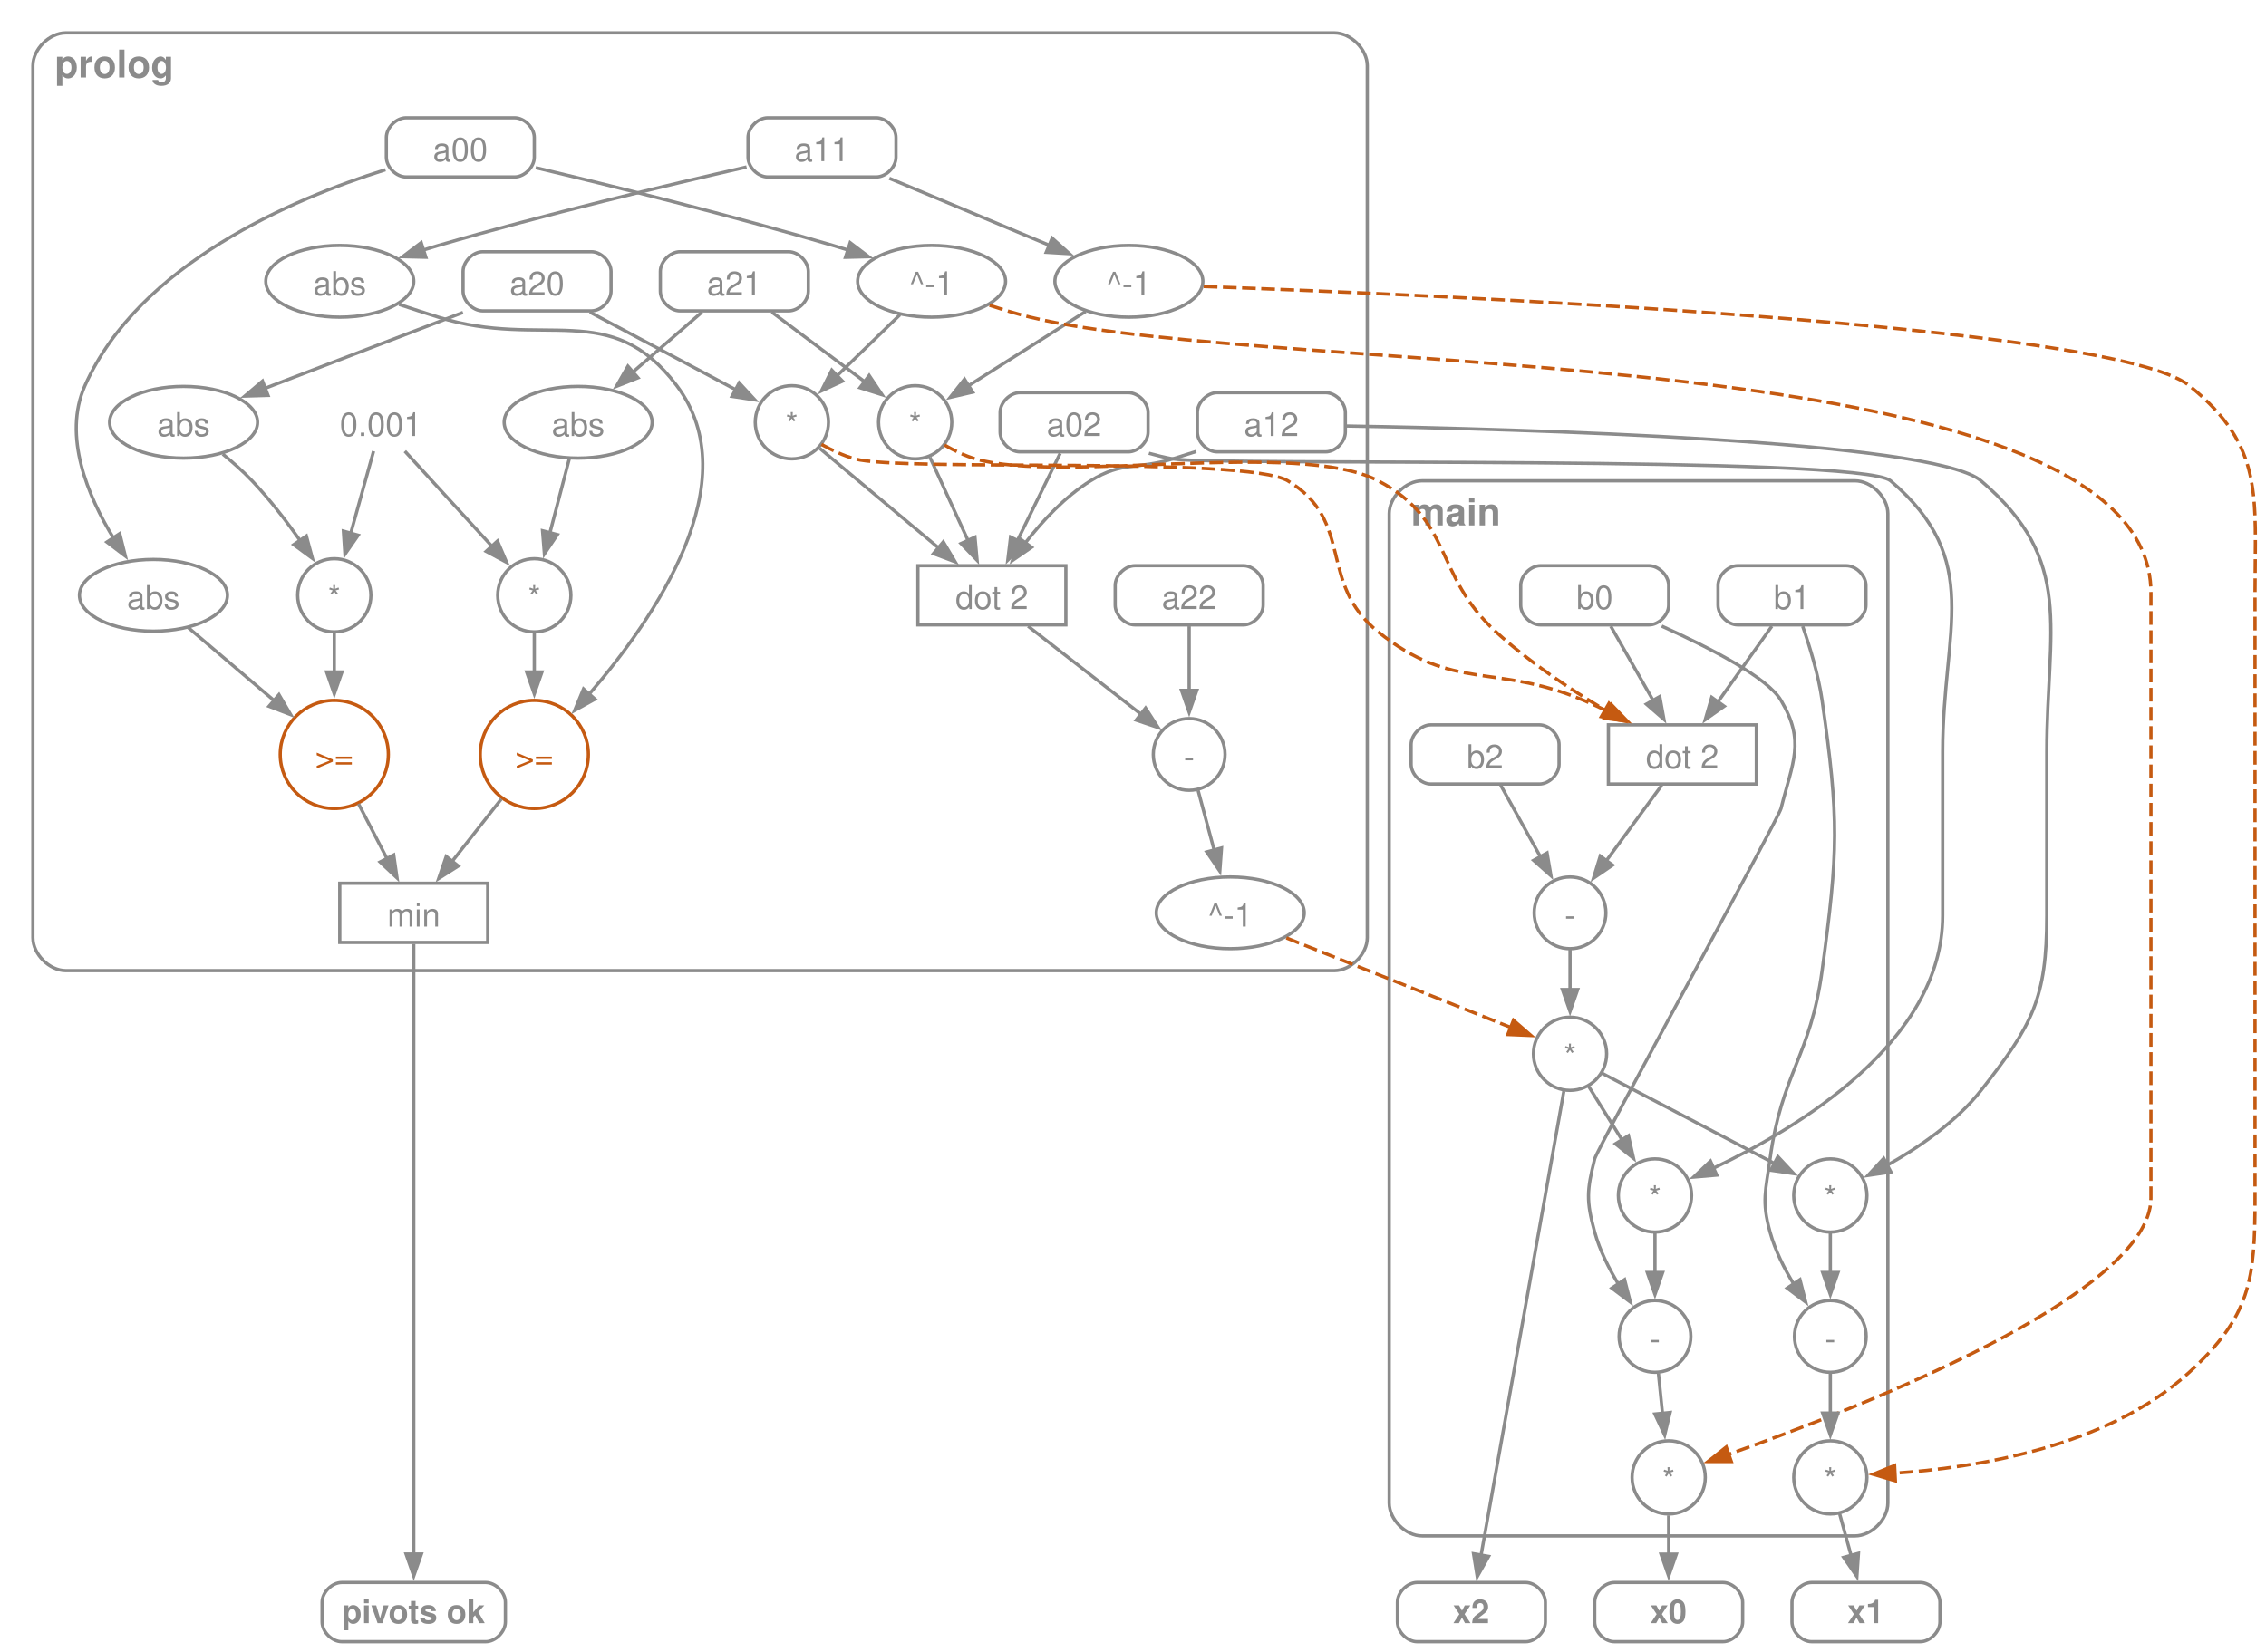
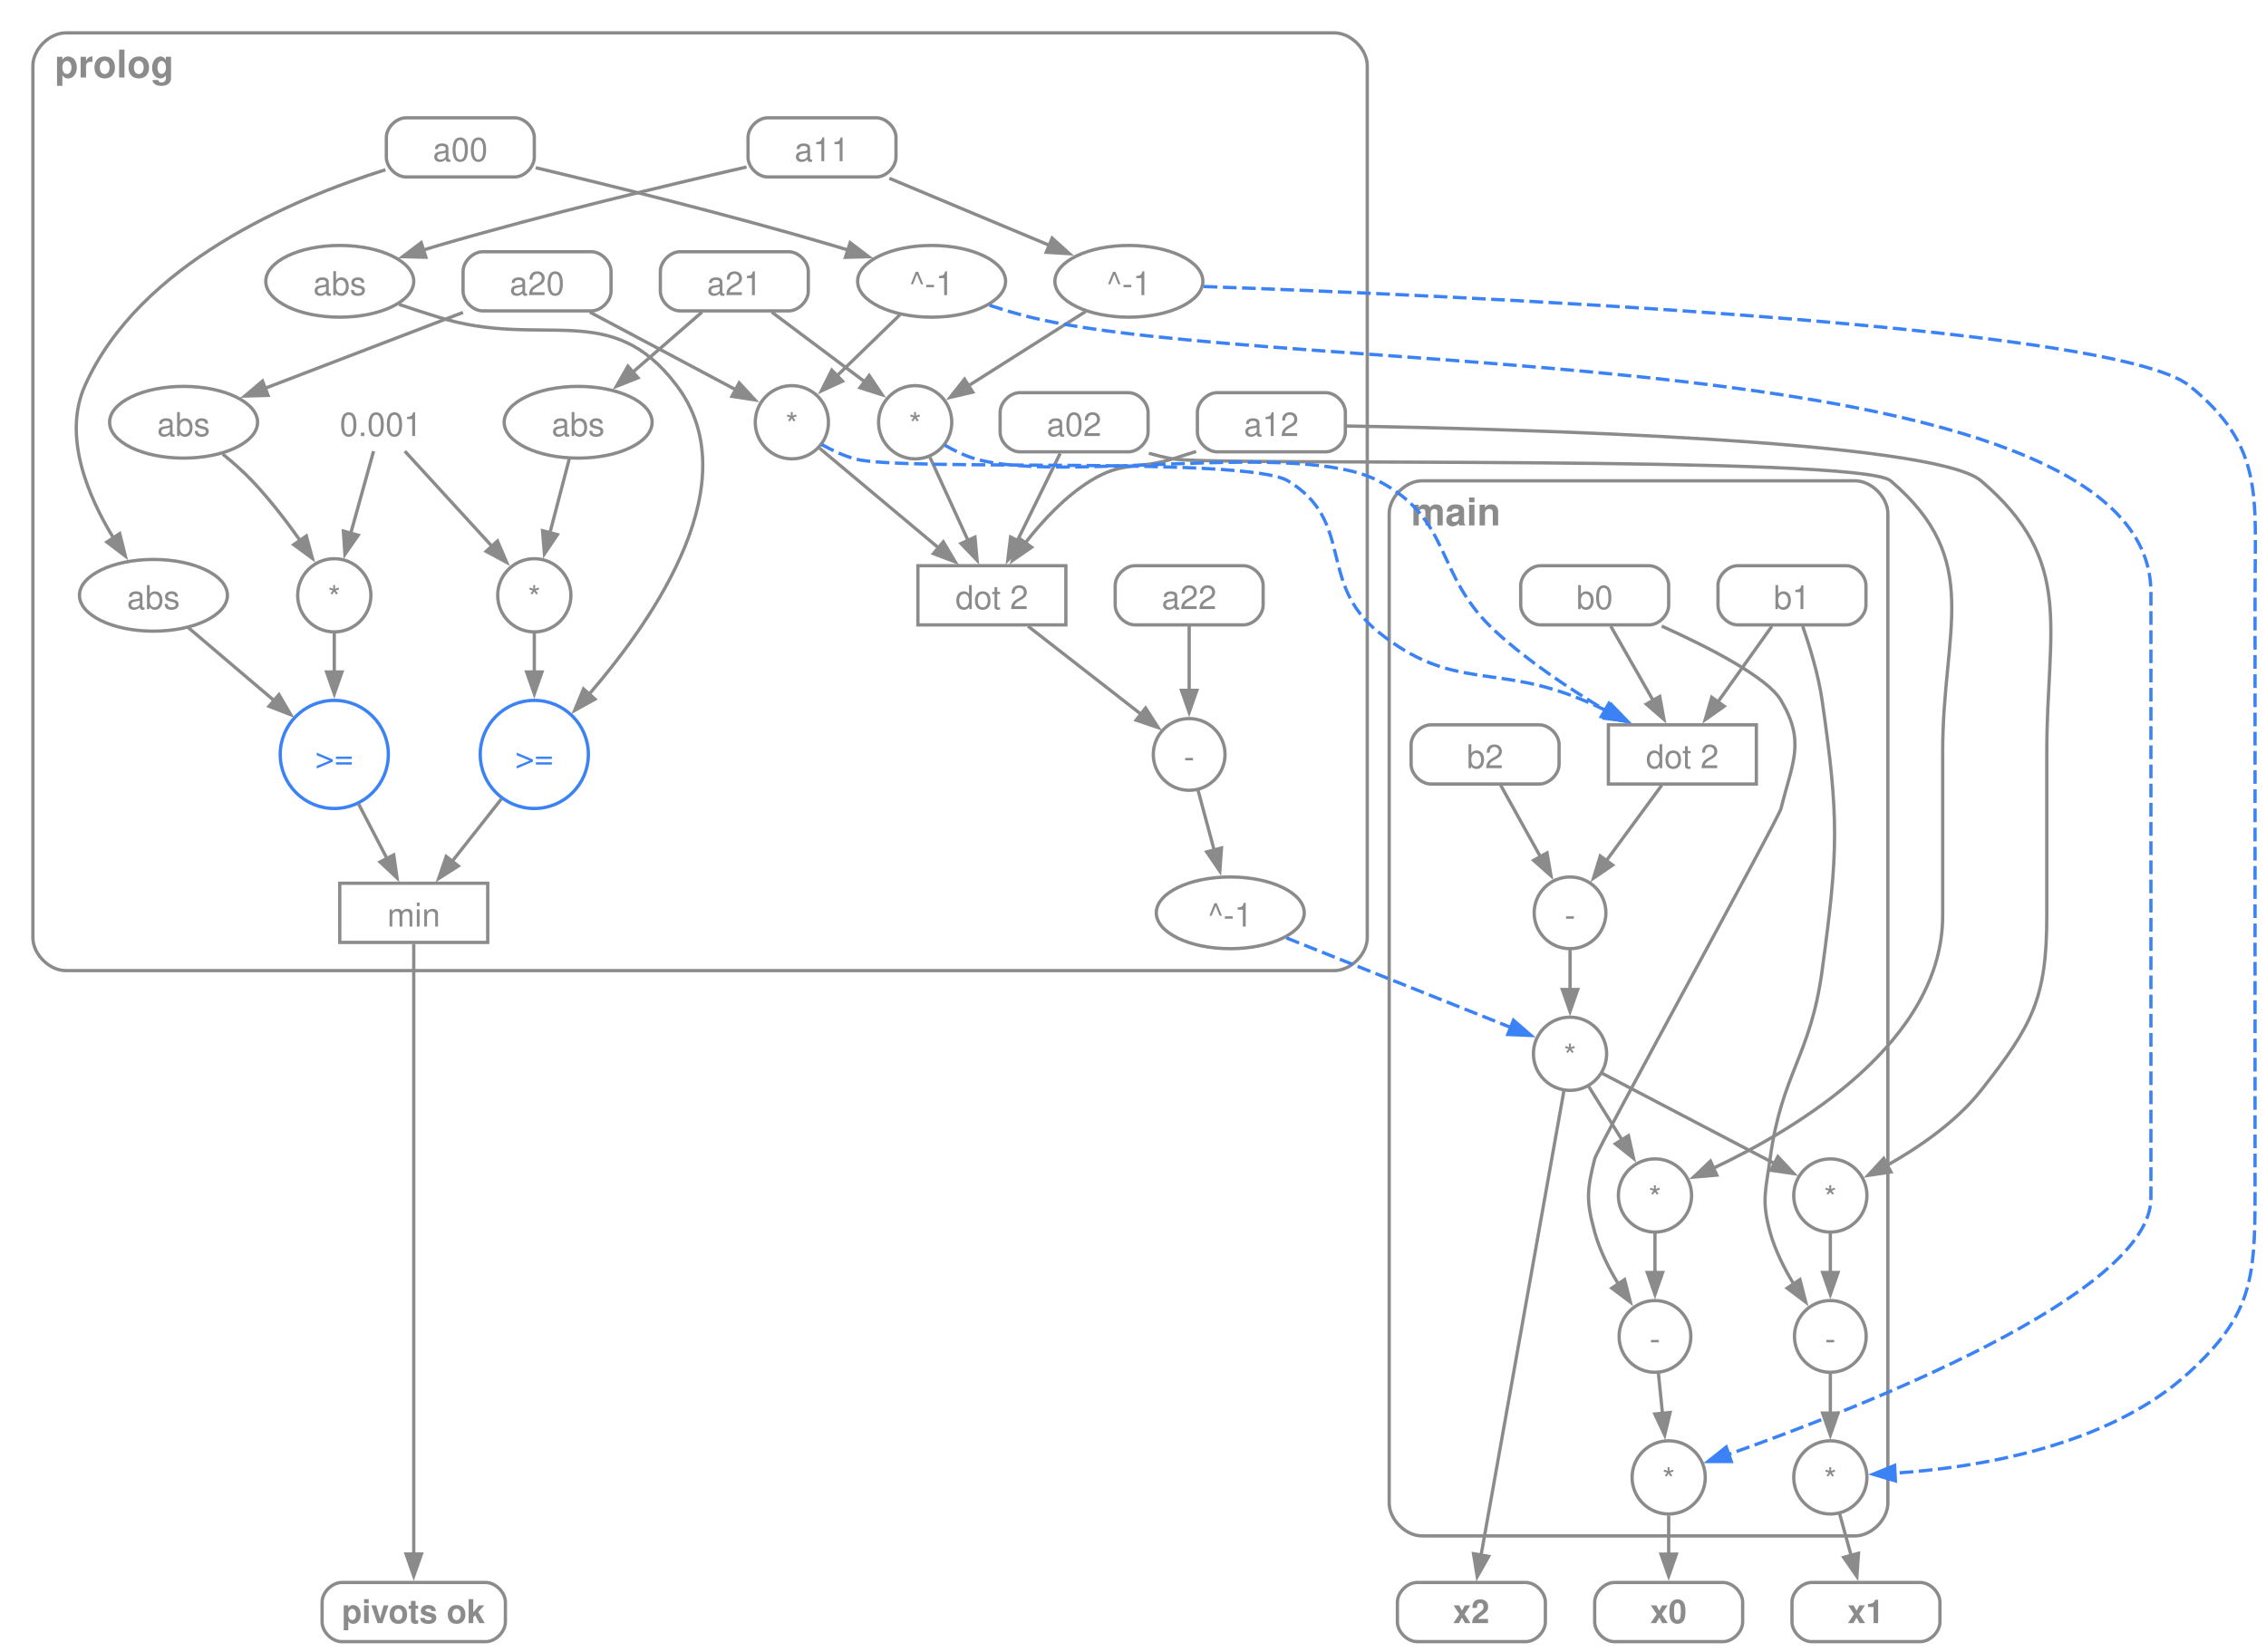
<svg xmlns="http://www.w3.org/2000/svg" width="827pt" height="603pt" viewBox="0.00 0.00 827.00 603.00">
  <g id="graph0" class="graph" transform="scale(1 1) rotate(0) translate(4 599.27)">
    <g id="clust1" class="cluster">
      <path fill="none" stroke="#8b8b8b" stroke-width="1.2" d="M20,-244.96C20,-244.96 483,-244.96 483,-244.96 489,-244.96 495,-250.96 495,-256.96 495,-256.96 495,-575.27 495,-575.27 495,-581.27 489,-587.27 483,-587.27 483,-587.27 20,-587.27 20,-587.27 14,-587.27 8,-581.27 8,-575.27 8,-575.27 8,-256.96 8,-256.96 8,-250.96 14,-244.96 20,-244.96" />
      <text xml:space="preserve" text-anchor="start" x="16" y="-570.97" font-family="Helvetica,Arial,sans-serif" font-weight="bold" font-size="14.00" fill="#8b8b8b">prolog</text>
    </g>
    <g id="clust2" class="cluster">
      <path fill="none" stroke="#8b8b8b" stroke-width="1.2" d="M515,-38.6C515,-38.6 673,-38.6 673,-38.6 679,-38.6 685,-44.6 685,-50.6 685,-50.6 685,-411.76 685,-411.76 685,-417.76 679,-423.76 673,-423.76 673,-423.76 515,-423.76 515,-423.76 509,-423.76 503,-417.76 503,-411.76 503,-411.76 503,-50.6 503,-50.6 503,-44.6 509,-38.6 515,-38.6" />
      <text xml:space="preserve" text-anchor="start" x="511" y="-407.46" font-family="Helvetica,Arial,sans-serif" font-weight="bold" font-size="14.00" fill="#8b8b8b">main</text>
    </g>
    <g id="node1" class="node">
      <path fill="none" stroke="#8b8b8b" stroke-width="1.2" d="M183.8,-556.27C183.8,-556.27 144.2,-556.27 144.2,-556.27 140.6,-556.27 137,-552.67 137,-549.07 137,-549.07 137,-541.87 137,-541.87 137,-538.27 140.6,-534.67 144.2,-534.67 144.2,-534.67 183.8,-534.67 183.8,-534.67 187.4,-534.67 191,-538.27 191,-541.87 191,-541.87 191,-549.07 191,-549.07 191,-552.67 187.4,-556.27 183.8,-556.27" />
      <text xml:space="preserve" text-anchor="middle" x="164" y="-540.44" font-family="Helvetica,Arial,sans-serif" font-size="12.00" fill="#8b8b8b">a00</text>
    </g>
    <g id="node11" class="node">
      <ellipse fill="none" stroke="#8b8b8b" stroke-width="1.2" cx="52" cy="-381.96" rx="27" ry="13.09" />
      <text xml:space="preserve" text-anchor="middle" x="52" y="-376.94" font-family="Helvetica,Arial,sans-serif" font-size="12.00" fill="#8b8b8b">abs</text>
    </g>
    <g id="edge4" class="edge">
      <path fill="none" stroke="#8b8b8b" stroke-width="1.2" d="M136.67,-537.3C102.72,-526.66 46.85,-502.98 27,-458.49 18.79,-440.08 28.07,-418.11 37.56,-402.62" />
      <polygon fill="#8b8b8b" stroke="#8b8b8b" stroke-width="1.2" points="39.69,-404.49 41.75,-396.27 35.01,-401.4 39.69,-404.49" />
    </g>
    <g id="node19" class="node">
      <ellipse fill="none" stroke="#8b8b8b" stroke-width="1.2" cx="336" cy="-496.58" rx="27" ry="13.09" />
      <text xml:space="preserve" text-anchor="middle" x="336" y="-491.55" font-family="Helvetica,Arial,sans-serif" font-size="12.00" fill="#8b8b8b">^-1</text>
    </g>
    <g id="edge16" class="edge">
      <path fill="none" stroke="#8b8b8b" stroke-width="1.2" d="M191.51,-538.05C219.1,-531.48 262.72,-520.68 300,-509.67 301.8,-509.13 303.65,-508.57 305.51,-507.99" />
      <polygon fill="#8b8b8b" stroke="#8b8b8b" stroke-width="1.2" points="306.28,-510.68 313.03,-505.56 304.56,-505.35 306.28,-510.68" />
    </g>
    <g id="node2" class="node">
      <path fill="none" stroke="#8b8b8b" stroke-width="1.2" d="M407.8,-455.93C407.8,-455.93 368.2,-455.93 368.2,-455.93 364.6,-455.93 361,-452.33 361,-448.73 361,-448.73 361,-441.53 361,-441.53 361,-437.93 364.6,-434.33 368.2,-434.33 368.2,-434.33 407.8,-434.33 407.8,-434.33 411.4,-434.33 415,-437.93 415,-441.53 415,-441.53 415,-448.73 415,-448.73 415,-452.33 411.4,-455.93 407.8,-455.93" />
      <text xml:space="preserve" text-anchor="middle" x="388" y="-440.1" font-family="Helvetica,Arial,sans-serif" font-size="12.00" fill="#8b8b8b">a02</text>
    </g>
    <g id="node22" class="node">
      <polygon fill="none" stroke="#8b8b8b" stroke-width="1.2" points="385,-392.76 331,-392.76 331,-371.16 385,-371.16 385,-392.76" />
      <text xml:space="preserve" text-anchor="middle" x="358" y="-376.94" font-family="Helvetica,Arial,sans-serif" font-size="12.00" fill="#8b8b8b">dot 2</text>
    </g>
    <g id="edge23" class="edge">
      <path fill="none" stroke="#8b8b8b" stroke-width="1.2" d="M382.91,-433.75C378.62,-425 372.37,-412.25 367.2,-401.72" />
      <polygon fill="#8b8b8b" stroke="#8b8b8b" stroke-width="1.2" points="369.85,-400.76 363.81,-394.81 364.82,-403.23 369.85,-400.76" />
    </g>
    <g id="node31" class="node">
      <ellipse fill="none" stroke="#8b8b8b" stroke-width="1.2" cx="600" cy="-162.87" rx="13.36" ry="13.36" />
      <text xml:space="preserve" text-anchor="middle" x="600" y="-157.85" font-family="Helvetica,Arial,sans-serif" font-size="12.00" fill="#8b8b8b">*</text>
    </g>
    <g id="edge36" class="edge">
      <path fill="none" stroke="#8b8b8b" stroke-width="1.2" d="M415.29,-433.81C418.2,-432.99 421.14,-432.28 424,-431.76 438.33,-429.14 674.92,-433.21 686,-423.76 720.06,-394.73 705,-369.62 705,-324.87 705,-324.87 705,-324.87 705,-265.05 705,-218.94 651.84,-187.22 621.17,-172.76" />
      <polygon fill="#8b8b8b" stroke="#8b8b8b" stroke-width="1.2" points="622.56,-170.31 614.11,-169.58 620.25,-175.42 622.56,-170.31" />
    </g>
    <g id="node3" class="node">
      <path fill="none" stroke="#8b8b8b" stroke-width="1.2" d="M315.8,-556.27C315.8,-556.27 276.2,-556.27 276.2,-556.27 272.6,-556.27 269,-552.67 269,-549.07 269,-549.07 269,-541.87 269,-541.87 269,-538.27 272.6,-534.67 276.2,-534.67 276.2,-534.67 315.8,-534.67 315.8,-534.67 319.4,-534.67 323,-538.27 323,-541.87 323,-541.87 323,-549.07 323,-549.07 323,-552.67 319.4,-556.27 315.8,-556.27" />
      <text xml:space="preserve" text-anchor="middle" x="296" y="-540.44" font-family="Helvetica,Arial,sans-serif" font-size="12.00" fill="#8b8b8b">a11</text>
    </g>
    <g id="node15" class="node">
      <ellipse fill="none" stroke="#8b8b8b" stroke-width="1.2" cx="120" cy="-496.58" rx="27" ry="13.09" />
      <text xml:space="preserve" text-anchor="middle" x="120" y="-491.55" font-family="Helvetica,Arial,sans-serif" font-size="12.00" fill="#8b8b8b">abs</text>
    </g>
    <g id="edge10" class="edge">
      <path fill="none" stroke="#8b8b8b" stroke-width="1.2" d="M268.46,-538.31C240.1,-531.81 194.71,-520.96 156,-509.67 154.2,-509.14 152.35,-508.58 150.49,-508" />
      <polygon fill="#8b8b8b" stroke="#8b8b8b" stroke-width="1.2" points="151.43,-505.37 142.96,-505.58 149.72,-510.7 151.43,-505.37" />
    </g>
    <g id="node18" class="node">
      <ellipse fill="none" stroke="#8b8b8b" stroke-width="1.2" cx="408" cy="-496.58" rx="27" ry="13.09" />
      <text xml:space="preserve" text-anchor="middle" x="408" y="-491.55" font-family="Helvetica,Arial,sans-serif" font-size="12.00" fill="#8b8b8b">^-1</text>
    </g>
    <g id="edge15" class="edge">
      <path fill="none" stroke="#8b8b8b" stroke-width="1.2" d="M320.58,-534.18C337.8,-526.97 360.87,-517.31 378.99,-509.72" />
      <polygon fill="#8b8b8b" stroke="#8b8b8b" stroke-width="1.2" points="379.99,-512.34 386.29,-506.67 377.83,-507.18 379.99,-512.34" />
    </g>
    <g id="node4" class="node">
      <path fill="none" stroke="#8b8b8b" stroke-width="1.2" d="M479.8,-455.93C479.8,-455.93 440.2,-455.93 440.2,-455.93 436.6,-455.93 433,-452.33 433,-448.73 433,-448.73 433,-441.53 433,-441.53 433,-437.93 436.6,-434.33 440.2,-434.33 440.2,-434.33 479.8,-434.33 479.8,-434.33 483.4,-434.33 487,-437.93 487,-441.53 487,-441.53 487,-448.73 487,-448.73 487,-452.33 483.4,-455.93 479.8,-455.93" />
      <text xml:space="preserve" text-anchor="middle" x="460" y="-440.1" font-family="Helvetica,Arial,sans-serif" font-size="12.00" fill="#8b8b8b">a12</text>
    </g>
    <g id="edge24" class="edge">
      <path fill="none" stroke="#8b8b8b" stroke-width="1.2" d="M432.55,-434.47C429.67,-433.53 426.78,-432.61 424,-431.76 410.8,-427.74 405.73,-431.02 394,-423.76 384.7,-418.01 376.45,-409.11 370.2,-401.09" />
      <polygon fill="#8b8b8b" stroke="#8b8b8b" stroke-width="1.2" points="372.5,-399.5 365.52,-394.69 367.98,-402.8 372.5,-399.5" />
    </g>
    <g id="node34" class="node">
      <ellipse fill="none" stroke="#8b8b8b" stroke-width="1.2" cx="664" cy="-162.87" rx="13.36" ry="13.36" />
      <text xml:space="preserve" text-anchor="middle" x="664" y="-157.85" font-family="Helvetica,Arial,sans-serif" font-size="12.00" fill="#8b8b8b">*</text>
    </g>
    <g id="edge42" class="edge">
      <path fill="none" stroke="#8b8b8b" stroke-width="1.2" d="M487.4,-443.76C550.43,-442.67 701.66,-438.53 719,-423.76 753.43,-394.43 743,-370.1 743,-324.87 743,-324.87 743,-324.87 743,-265.05 743,-234.75 737.74,-225.04 719,-201.23 709.87,-189.64 696.15,-180.31 684.69,-173.87" />
      <polygon fill="#8b8b8b" stroke="#8b8b8b" stroke-width="1.2" points="686.11,-171.45 677.73,-170.19 683.49,-176.4 686.11,-171.45" />
    </g>
    <g id="node5" class="node">
      <path fill="none" stroke="#8b8b8b" stroke-width="1.2" d="M211.8,-507.38C211.8,-507.38 172.2,-507.38 172.2,-507.38 168.6,-507.38 165,-503.78 165,-500.18 165,-500.18 165,-492.98 165,-492.98 165,-489.38 168.6,-485.78 172.2,-485.78 172.2,-485.78 211.8,-485.78 211.8,-485.78 215.4,-485.78 219,-489.38 219,-492.98 219,-492.98 219,-500.18 219,-500.18 219,-503.78 215.4,-507.38 211.8,-507.38" />
      <text xml:space="preserve" text-anchor="middle" x="192" y="-491.55" font-family="Helvetica,Arial,sans-serif" font-size="12.00" fill="#8b8b8b">a20</text>
    </g>
    <g id="node8" class="node">
      <ellipse fill="none" stroke="#8b8b8b" stroke-width="1.2" cx="63" cy="-445.13" rx="27" ry="13.09" />
      <text xml:space="preserve" text-anchor="middle" x="63" y="-440.1" font-family="Helvetica,Arial,sans-serif" font-size="12.00" fill="#8b8b8b">abs</text>
    </g>
    <g id="edge1" class="edge">
      <path fill="none" stroke="#8b8b8b" stroke-width="1.2" d="M164.96,-485.21C143.85,-477.12 114.55,-465.89 92.77,-457.54" />
      <polygon fill="#8b8b8b" stroke="#8b8b8b" stroke-width="1.2" points="93.82,-454.94 85.35,-454.69 91.81,-460.17 93.82,-454.94" />
    </g>
    <g id="node21" class="node">
      <ellipse fill="none" stroke="#8b8b8b" stroke-width="1.2" cx="285" cy="-445.13" rx="13.36" ry="13.36" />
      <text xml:space="preserve" text-anchor="middle" x="285" y="-440.1" font-family="Helvetica,Arial,sans-serif" font-size="12.00" fill="#8b8b8b">*</text>
    </g>
    <g id="edge19" class="edge">
      <path fill="none" stroke="#8b8b8b" stroke-width="1.2" d="M211.27,-485.33C226.84,-477.05 248.69,-465.43 264.56,-456.99" />
      <polygon fill="#8b8b8b" stroke="#8b8b8b" stroke-width="1.2" points="265.77,-459.52 271.52,-453.3 263.14,-454.58 265.77,-459.52" />
    </g>
    <g id="node6" class="node">
      <path fill="none" stroke="#8b8b8b" stroke-width="1.2" d="M283.8,-507.38C283.8,-507.38 244.2,-507.38 244.2,-507.38 240.6,-507.38 237,-503.78 237,-500.18 237,-500.18 237,-492.98 237,-492.98 237,-489.38 240.6,-485.78 244.2,-485.78 244.2,-485.78 283.8,-485.78 283.8,-485.78 287.4,-485.78 291,-489.38 291,-492.98 291,-492.98 291,-500.18 291,-500.18 291,-503.78 287.4,-507.38 283.8,-507.38" />
      <text xml:space="preserve" text-anchor="middle" x="264" y="-491.55" font-family="Helvetica,Arial,sans-serif" font-size="12.00" fill="#8b8b8b">a21</text>
    </g>
    <g id="node13" class="node">
      <ellipse fill="none" stroke="#8b8b8b" stroke-width="1.2" cx="207" cy="-445.13" rx="27" ry="13.09" />
      <text xml:space="preserve" text-anchor="middle" x="207" y="-440.1" font-family="Helvetica,Arial,sans-serif" font-size="12.00" fill="#8b8b8b">abs</text>
    </g>
    <g id="edge7" class="edge">
      <path fill="none" stroke="#8b8b8b" stroke-width="1.2" d="M252.19,-485.33C244.9,-479.01 235.36,-470.73 226.93,-463.41" />
      <polygon fill="#8b8b8b" stroke="#8b8b8b" stroke-width="1.2" points="228.84,-461.36 220.96,-458.24 225.17,-465.59 228.84,-461.36" />
    </g>
    <g id="node20" class="node">
      <ellipse fill="none" stroke="#8b8b8b" stroke-width="1.2" cx="330" cy="-445.13" rx="13.36" ry="13.36" />
      <text xml:space="preserve" text-anchor="middle" x="330" y="-440.1" font-family="Helvetica,Arial,sans-serif" font-size="12.00" fill="#8b8b8b">*</text>
    </g>
    <g id="edge17" class="edge">
      <path fill="none" stroke="#8b8b8b" stroke-width="1.2" d="M277.68,-485.33C287.54,-477.94 300.97,-467.87 311.76,-459.8" />
      <polygon fill="#8b8b8b" stroke="#8b8b8b" stroke-width="1.2" points="313.21,-462.21 317.93,-455.17 309.85,-457.73 313.21,-462.21" />
    </g>
    <g id="node7" class="node">
      <path fill="none" stroke="#8b8b8b" stroke-width="1.2" d="M449.8,-392.76C449.8,-392.76 410.2,-392.76 410.2,-392.76 406.6,-392.76 403,-389.16 403,-385.56 403,-385.56 403,-378.36 403,-378.36 403,-374.76 406.6,-371.16 410.2,-371.16 410.2,-371.16 449.8,-371.16 449.8,-371.16 453.4,-371.16 457,-374.76 457,-378.36 457,-378.36 457,-385.56 457,-385.56 457,-389.16 453.4,-392.76 449.8,-392.76" />
      <text xml:space="preserve" text-anchor="middle" x="430" y="-376.94" font-family="Helvetica,Arial,sans-serif" font-size="12.00" fill="#8b8b8b">a22</text>
    </g>
    <g id="node23" class="node">
      <ellipse fill="none" stroke="#8b8b8b" stroke-width="1.2" cx="430" cy="-323.87" rx="13.09" ry="13.09" />
      <text xml:space="preserve" text-anchor="middle" x="430" y="-318.84" font-family="Helvetica,Arial,sans-serif" font-size="12.00" fill="#8b8b8b">-</text>
    </g>
    <g id="edge25" class="edge">
      <path fill="none" stroke="#8b8b8b" stroke-width="1.2" d="M430,-370.67C430,-364.09 430,-355.29 430,-347.16" />
      <polygon fill="#8b8b8b" stroke="#8b8b8b" stroke-width="1.2" points="432.8,-347.26 430,-339.26 427.2,-347.26 432.8,-347.26" />
    </g>
    <g id="node10" class="node">
      <ellipse fill="none" stroke="#8b8b8b" stroke-width="1.2" cx="118" cy="-381.96" rx="13.36" ry="13.36" />
      <text xml:space="preserve" text-anchor="middle" x="118" y="-376.94" font-family="Helvetica,Arial,sans-serif" font-size="12.00" fill="#8b8b8b">*</text>
    </g>
    <g id="edge2" class="edge">
      <path fill="none" stroke="#8b8b8b" stroke-width="1.2" d="M77.3,-433.51C80.95,-430.53 84.76,-427.17 88,-423.76 94.36,-417.08 100.55,-409.02 105.63,-401.83" />
      <polygon fill="#8b8b8b" stroke="#8b8b8b" stroke-width="1.2" points="107.81,-403.62 110.02,-395.43 103.19,-400.45 107.81,-403.62" />
    </g>
    <g id="node9" class="node">
      <text xml:space="preserve" text-anchor="middle" x="135" y="-440.1" font-family="Helvetica,Arial,sans-serif" font-size="12.00" fill="#8b8b8b">0.001</text>
    </g>
    <g id="edge3" class="edge">
      <path fill="none" stroke="#8b8b8b" stroke-width="1.2" d="M132.34,-434.57C130.11,-426.52 126.83,-414.71 123.96,-404.42" />
      <polygon fill="#8b8b8b" stroke="#8b8b8b" stroke-width="1.2" points="126.73,-403.9 121.89,-396.94 121.33,-405.4 126.73,-403.9" />
    </g>
    <g id="node14" class="node">
      <ellipse fill="none" stroke="#8b8b8b" stroke-width="1.2" cx="191" cy="-381.96" rx="13.36" ry="13.36" />
      <text xml:space="preserve" text-anchor="middle" x="191" y="-376.94" font-family="Helvetica,Arial,sans-serif" font-size="12.00" fill="#8b8b8b">*</text>
    </g>
    <g id="edge8" class="edge">
      <path fill="none" stroke="#8b8b8b" stroke-width="1.2" d="M143.75,-434.57C152.25,-425.29 165.33,-411 175.58,-399.81" />
      <polygon fill="#8b8b8b" stroke="#8b8b8b" stroke-width="1.2" points="177.56,-401.78 180.9,-393.99 173.43,-398 177.56,-401.78" />
    </g>
    <g id="node12" class="node">
-       <ellipse fill="none" stroke="#c55a11" stroke-width="1.2" cx="118" cy="-323.87" rx="19.73" ry="19.73" />
-       <text xml:space="preserve" text-anchor="middle" x="118" y="-318.84" font-family="Helvetica,Arial,sans-serif" font-size="12.00" fill="#c55a11">&gt;=</text>
+       <ellipse fill="none" stroke="#3b82f6" stroke-width="1.2" cx="118" cy="-323.87" rx="19.73" ry="19.73" />
+       <text xml:space="preserve" text-anchor="middle" x="118" y="-318.84" font-family="Helvetica,Arial,sans-serif" font-size="12.00" fill="#3b82f6">&gt;=</text>
    </g>
    <g id="edge6" class="edge">
      <path fill="none" stroke="#8b8b8b" stroke-width="1.2" d="M118,-368.23C118,-363.9 118,-358.86 118,-353.79" />
      <polygon fill="#8b8b8b" stroke="#8b8b8b" stroke-width="1.2" points="120.8,-353.97 118,-345.97 115.2,-353.97 120.8,-353.97" />
    </g>
    <g id="edge5" class="edge">
      <path fill="none" stroke="#8b8b8b" stroke-width="1.2" d="M64.73,-370.15C73.65,-362.56 85.8,-352.24 96.24,-343.36" />
      <polygon fill="#8b8b8b" stroke="#8b8b8b" stroke-width="1.2" points="97.81,-345.7 102.09,-338.39 94.18,-341.44 97.81,-345.7" />
    </g>
    <g id="node17" class="node">
      <polygon fill="none" stroke="#8b8b8b" stroke-width="1.2" points="174,-276.85 120,-276.85 120,-255.25 174,-255.25 174,-276.85" />
      <text xml:space="preserve" text-anchor="middle" x="147" y="-261.03" font-family="Helvetica,Arial,sans-serif" font-size="12.00" fill="#8b8b8b">min</text>
    </g>
    <g id="edge14" class="edge">
      <path fill="none" stroke="#8b8b8b" stroke-width="1.2" d="M126.86,-305.82C130.2,-299.38 134.02,-292.03 137.43,-285.48" />
      <polygon fill="#8b8b8b" stroke="#8b8b8b" stroke-width="1.2" points="139.69,-287.19 140.9,-278.8 134.72,-284.61 139.69,-287.19" />
    </g>
    <g id="edge9" class="edge">
      <path fill="none" stroke="#8b8b8b" stroke-width="1.2" d="M203.76,-431.75C201.72,-423.95 199.04,-413.68 196.65,-404.57" />
      <polygon fill="#8b8b8b" stroke="#8b8b8b" stroke-width="1.2" points="199.43,-404.11 194.69,-397.08 194.01,-405.53 199.43,-404.11" />
    </g>
    <g id="node16" class="node">
-       <ellipse fill="none" stroke="#c55a11" stroke-width="1.2" cx="191" cy="-323.87" rx="19.73" ry="19.73" />
-       <text xml:space="preserve" text-anchor="middle" x="191" y="-318.84" font-family="Helvetica,Arial,sans-serif" font-size="12.00" fill="#c55a11">&gt;=</text>
+       <ellipse fill="none" stroke="#3b82f6" stroke-width="1.2" cx="191" cy="-323.87" rx="19.73" ry="19.73" />
+       <text xml:space="preserve" text-anchor="middle" x="191" y="-318.84" font-family="Helvetica,Arial,sans-serif" font-size="12.00" fill="#3b82f6">&gt;=</text>
    </g>
    <g id="edge12" class="edge">
      <path fill="none" stroke="#8b8b8b" stroke-width="1.2" d="M191,-368.23C191,-363.9 191,-358.86 191,-353.79" />
      <polygon fill="#8b8b8b" stroke="#8b8b8b" stroke-width="1.2" points="193.8,-353.97 191,-345.97 188.2,-353.97 193.8,-353.97" />
    </g>
    <g id="edge11" class="edge">
      <path fill="none" stroke="#8b8b8b" stroke-width="1.2" d="M141.65,-488.14C146.37,-486.56 151.34,-484.94 156,-483.49 194.41,-471.53 218.8,-490.63 243,-458.49 269.28,-423.59 235.09,-373.74 210.99,-345.84" />
      <polygon fill="#8b8b8b" stroke="#8b8b8b" stroke-width="1.2" points="213.14,-344.05 205.73,-339.94 208.96,-347.78 213.14,-344.05" />
    </g>
    <g id="edge13" class="edge">
      <path fill="none" stroke="#8b8b8b" stroke-width="1.2" d="M178.98,-307.62C173.37,-300.5 166.67,-292 160.85,-284.62" />
      <polygon fill="#8b8b8b" stroke="#8b8b8b" stroke-width="1.2" points="163.26,-283.15 156.11,-278.6 158.86,-286.62 163.26,-283.15" />
    </g>
    <g id="node40" class="node">
      <path fill="none" stroke="#8b8b8b" stroke-width="1.2" d="M173.25,-21.6C173.25,-21.6 120.75,-21.6 120.75,-21.6 117.15,-21.6 113.55,-18 113.55,-14.4 113.55,-14.4 113.55,-7.2 113.55,-7.2 113.55,-3.6 117.15,0 120.75,0 120.75,0 173.25,0 173.25,0 176.85,0 180.45,-3.6 180.45,-7.2 180.45,-7.2 180.45,-14.4 180.45,-14.4 180.45,-18 176.85,-21.6 173.25,-21.6" />
      <text xml:space="preserve" text-anchor="start" x="120.75" y="-6.77" font-family="Helvetica,Arial,sans-serif" font-weight="bold" font-size="12.00" fill="#8b8b8b">pivots ok</text>
    </g>
    <g id="edge51" class="edge">
      <path fill="none" stroke="#8b8b8b" stroke-width="1.2" d="M147,-254.71C147,-236.4 147,-197.07 147,-163.87 147,-163.87 147,-163.87 147,-110.42 147,-83.26 147,-51.89 147,-31.96" />
      <polygon fill="#8b8b8b" stroke="#8b8b8b" stroke-width="1.2" points="149.8,-31.98 147,-23.98 144.2,-31.98 149.8,-31.98" />
    </g>
    <g id="edge18" class="edge">
      <path fill="none" stroke="#8b8b8b" stroke-width="1.2" d="M392.22,-485.57C379.8,-477.7 362.45,-466.7 349.22,-458.31" />
      <polygon fill="#8b8b8b" stroke="#8b8b8b" stroke-width="1.2" points="351.01,-456.13 342.76,-454.21 348.01,-460.86 351.01,-456.13" />
    </g>
    <g id="node36" class="node">
      <ellipse fill="none" stroke="#8b8b8b" stroke-width="1.2" cx="664" cy="-59.96" rx="13.36" ry="13.36" />
      <text xml:space="preserve" text-anchor="middle" x="664" y="-54.94" font-family="Helvetica,Arial,sans-serif" font-size="12.00" fill="#8b8b8b">*</text>
    </g>
    <g id="edge46" class="edge">
-       <path fill="none" stroke="#c55a11" stroke-width="1.2" stroke-dasharray="5,2" d="M435.31,-494.68C518.87,-491.7 767.1,-481.02 795,-458.49 822.4,-436.36 819,-418.18 819,-382.96 819,-382.96 819,-382.96 819,-161.87 819,-131.68 817.22,-118.77 795,-98.33 765.08,-70.8 716.28,-63.4 687.44,-61.5" />
-       <polygon fill="#c55a11" stroke="#c55a11" stroke-width="1.2" points="687.74,-58.71 679.61,-61.11 687.46,-64.31 687.74,-58.71" />
+       <path fill="none" stroke="#3b82f6" stroke-width="1.2" stroke-dasharray="5,2" d="M435.31,-494.68C518.87,-491.7 767.1,-481.02 795,-458.49 822.4,-436.36 819,-418.18 819,-382.96 819,-382.96 819,-382.96 819,-161.87 819,-131.68 817.22,-118.77 795,-98.33 765.08,-70.8 716.28,-63.4 687.44,-61.5" />
+       <polygon fill="#3b82f6" stroke="#3b82f6" stroke-width="1.2" points="687.74,-58.71 679.61,-61.11 687.46,-64.31 687.74,-58.71" />
    </g>
    <g id="edge20" class="edge">
      <path fill="none" stroke="#8b8b8b" stroke-width="1.2" d="M324.43,-484.36C317.64,-477.77 308.95,-469.35 301.46,-462.08" />
      <polygon fill="#8b8b8b" stroke="#8b8b8b" stroke-width="1.2" points="303.48,-460.14 295.78,-456.58 299.58,-464.16 303.48,-460.14" />
    </g>
    <g id="node33" class="node">
      <ellipse fill="none" stroke="#8b8b8b" stroke-width="1.2" cx="605" cy="-59.96" rx="13.36" ry="13.36" />
      <text xml:space="preserve" text-anchor="middle" x="605" y="-54.94" font-family="Helvetica,Arial,sans-serif" font-size="12.00" fill="#8b8b8b">*</text>
    </g>
    <g id="edge40" class="edge">
-       <path fill="none" stroke="#c55a11" stroke-width="1.2" stroke-dasharray="5,2" d="M357.15,-487.83C361.98,-486.24 367.13,-484.69 372,-483.49 462.89,-461.14 781,-476.56 781,-382.96 781,-382.96 781,-382.96 781,-161.87 781,-126.69 673.8,-84.96 626.73,-68.33" />
-       <polygon fill="#c55a11" stroke="#c55a11" stroke-width="1.2" points="627.85,-65.76 619.37,-65.77 626.01,-71.05 627.85,-65.76" />
+       <path fill="none" stroke="#3b82f6" stroke-width="1.2" stroke-dasharray="5,2" d="M357.15,-487.83C361.98,-486.24 367.13,-484.69 372,-483.49 462.89,-461.14 781,-476.56 781,-382.96 781,-382.96 781,-382.96 781,-161.87 781,-126.69 673.8,-84.96 626.73,-68.33" />
+       <polygon fill="#3b82f6" stroke="#3b82f6" stroke-width="1.2" points="627.85,-65.76 619.37,-65.77 626.01,-71.05 627.85,-65.76" />
    </g>
    <g id="edge22" class="edge">
      <path fill="none" stroke="#8b8b8b" stroke-width="1.2" d="M335.4,-432.33C339.35,-423.7 344.79,-411.82 349.34,-401.87" />
      <polygon fill="#8b8b8b" stroke="#8b8b8b" stroke-width="1.2" points="351.82,-403.19 352.6,-394.75 346.73,-400.86 351.82,-403.19" />
    </g>
    <g id="node28" class="node">
      <polygon fill="none" stroke="#8b8b8b" stroke-width="1.2" points="637,-334.67 583,-334.67 583,-313.07 637,-313.07 637,-334.67" />
      <text xml:space="preserve" text-anchor="middle" x="610" y="-318.84" font-family="Helvetica,Arial,sans-serif" font-size="12.00" fill="#8b8b8b">dot 2</text>
    </g>
    <g id="edge29" class="edge">
-       <path fill="none" stroke="#c55a11" stroke-width="1.2" stroke-dasharray="5,2" d="M340.75,-436.79C344.2,-434.8 348.13,-432.89 352,-431.76 383.41,-422.62 470.01,-438.91 499,-423.76 526.55,-409.36 519.05,-389.56 542,-368.6 553.96,-357.68 568.95,-347.72 581.81,-340.07" />
-       <polygon fill="#c55a11" stroke="#c55a11" stroke-width="1.2" points="583.21,-342.5 588.74,-336.07 580.41,-337.65 583.21,-342.5" />
+       <path fill="none" stroke="#3b82f6" stroke-width="1.2" stroke-dasharray="5,2" d="M340.75,-436.79C344.2,-434.8 348.13,-432.89 352,-431.76 383.41,-422.62 470.01,-438.91 499,-423.76 526.55,-409.36 519.05,-389.56 542,-368.6 553.96,-357.68 568.95,-347.72 581.81,-340.07" />
+       <polygon fill="#3b82f6" stroke="#3b82f6" stroke-width="1.2" points="583.21,-342.5 588.74,-336.07 580.41,-337.65 583.21,-342.5" />
    </g>
    <g id="edge21" class="edge">
      <path fill="none" stroke="#8b8b8b" stroke-width="1.2" d="M295.15,-435.62C306.39,-426.2 324.76,-410.81 338.75,-399.09" />
      <polygon fill="#8b8b8b" stroke="#8b8b8b" stroke-width="1.2" points="340.27,-401.47 344.6,-394.18 336.67,-397.18 340.27,-401.47" />
    </g>
    <g id="edge28" class="edge">
-       <path fill="none" stroke="#c55a11" stroke-width="1.2" stroke-dasharray="5,2" d="M295.81,-437.04C299.53,-434.96 303.81,-432.93 308,-431.76 324.93,-427.04 450.93,-432.82 466,-423.76 490.49,-409.04 476.73,-386.49 499,-368.6 526.39,-346.59 541.65,-357.3 574,-343.6 576.92,-342.36 579.92,-340.98 582.9,-339.54" />
-       <polygon fill="#c55a11" stroke="#c55a11" stroke-width="1.2" points="584.08,-342.08 589.96,-335.98 581.56,-337.08 584.08,-342.08" />
+       <path fill="none" stroke="#3b82f6" stroke-width="1.2" stroke-dasharray="5,2" d="M295.81,-437.04C299.53,-434.96 303.81,-432.93 308,-431.76 324.93,-427.04 450.93,-432.82 466,-423.76 490.49,-409.04 476.73,-386.49 499,-368.6 526.39,-346.59 541.65,-357.3 574,-343.6 576.92,-342.36 579.92,-340.98 582.9,-339.54" />
+       <polygon fill="#3b82f6" stroke="#3b82f6" stroke-width="1.2" points="584.08,-342.08 589.96,-335.98 581.56,-337.08 584.08,-342.08" />
    </g>
    <g id="edge26" class="edge">
      <path fill="none" stroke="#8b8b8b" stroke-width="1.2" d="M371.21,-370.67C382.8,-361.64 399.74,-348.44 412.46,-338.53" />
      <polygon fill="#8b8b8b" stroke="#8b8b8b" stroke-width="1.2" points="414.09,-340.81 418.68,-333.68 410.65,-336.39 414.09,-340.81" />
    </g>
    <g id="node24" class="node">
      <ellipse fill="none" stroke="#8b8b8b" stroke-width="1.2" cx="445" cy="-266.05" rx="27" ry="13.09" />
      <text xml:space="preserve" text-anchor="middle" x="445" y="-261.03" font-family="Helvetica,Arial,sans-serif" font-size="12.00" fill="#8b8b8b">^-1</text>
    </g>
    <g id="edge27" class="edge">
      <path fill="none" stroke="#8b8b8b" stroke-width="1.2" d="M433.25,-310.76C434.98,-304.34 437.15,-296.25 439.16,-288.79" />
      <polygon fill="#8b8b8b" stroke="#8b8b8b" stroke-width="1.2" points="441.8,-289.73 441.18,-281.28 436.4,-288.28 441.8,-289.73" />
    </g>
    <g id="node30" class="node">
      <ellipse fill="none" stroke="#8b8b8b" stroke-width="1.2" cx="569" cy="-214.6" rx="13.36" ry="13.36" />
      <text xml:space="preserve" text-anchor="middle" x="569" y="-209.57" font-family="Helvetica,Arial,sans-serif" font-size="12.00" fill="#8b8b8b">*</text>
    </g>
    <g id="edge34" class="edge">
-       <path fill="none" stroke="#c55a11" stroke-width="1.2" stroke-dasharray="5,2" d="M465.48,-256.89C488.11,-247.86 524.4,-233.39 547.45,-224.19" />
-       <polygon fill="#c55a11" stroke="#c55a11" stroke-width="1.2" points="548.36,-226.84 554.76,-221.28 546.29,-221.64 548.36,-226.84" />
+       <path fill="none" stroke="#3b82f6" stroke-width="1.2" stroke-dasharray="5,2" d="M465.48,-256.89C488.11,-247.86 524.4,-233.39 547.45,-224.19" />
+       <polygon fill="#3b82f6" stroke="#3b82f6" stroke-width="1.2" points="548.36,-226.84 554.76,-221.28 546.29,-221.64 548.36,-226.84" />
    </g>
    <g id="node25" class="node">
      <path fill="none" stroke="#8b8b8b" stroke-width="1.2" d="M597.8,-392.76C597.8,-392.76 558.2,-392.76 558.2,-392.76 554.6,-392.76 551,-389.16 551,-385.56 551,-385.56 551,-378.36 551,-378.36 551,-374.76 554.6,-371.16 558.2,-371.16 558.2,-371.16 597.8,-371.16 597.8,-371.16 601.4,-371.16 605,-374.76 605,-378.36 605,-378.36 605,-385.56 605,-385.56 605,-389.16 601.4,-392.76 597.8,-392.76" />
      <text xml:space="preserve" text-anchor="middle" x="578" y="-376.94" font-family="Helvetica,Arial,sans-serif" font-size="12.00" fill="#8b8b8b">b0</text>
    </g>
    <g id="edge30" class="edge">
      <path fill="none" stroke="#8b8b8b" stroke-width="1.2" d="M583.87,-370.67C588.2,-363.08 594.21,-352.54 599.38,-343.49" />
      <polygon fill="#8b8b8b" stroke="#8b8b8b" stroke-width="1.2" points="601.74,-345.01 603.27,-336.67 596.87,-342.23 601.74,-345.01" />
    </g>
    <g id="node32" class="node">
      <ellipse fill="none" stroke="#8b8b8b" stroke-width="1.2" cx="600" cy="-111.42" rx="13.09" ry="13.09" />
      <text xml:space="preserve" text-anchor="middle" x="600" y="-106.39" font-family="Helvetica,Arial,sans-serif" font-size="12.00" fill="#8b8b8b">-</text>
    </g>
    <g id="edge38" class="edge">
      <path fill="none" stroke="#8b8b8b" stroke-width="1.2" d="M602.46,-370.72C619.87,-362.87 641.03,-352 646,-343.6 654.93,-328.5 650.24,-321.16 646,-304.14 645.03,-300.24 578.97,-180.14 578,-176.23 575.13,-164.71 574.86,-160.96 578,-149.51 579.84,-142.81 583.23,-136.1 586.81,-130.26" />
      <polygon fill="#8b8b8b" stroke="#8b8b8b" stroke-width="1.2" points="588.91,-132.16 591.02,-123.95 584.25,-129.05 588.91,-132.16" />
    </g>
    <g id="node26" class="node">
      <path fill="none" stroke="#8b8b8b" stroke-width="1.2" d="M669.8,-392.76C669.8,-392.76 630.2,-392.76 630.2,-392.76 626.6,-392.76 623,-389.16 623,-385.56 623,-385.56 623,-378.36 623,-378.36 623,-374.76 626.6,-371.16 630.2,-371.16 630.2,-371.16 669.8,-371.16 669.8,-371.16 673.4,-371.16 677,-374.76 677,-378.36 677,-378.36 677,-385.56 677,-385.56 677,-389.16 673.4,-392.76 669.8,-392.76" />
      <text xml:space="preserve" text-anchor="middle" x="650" y="-376.94" font-family="Helvetica,Arial,sans-serif" font-size="12.00" fill="#8b8b8b">b1</text>
    </g>
    <g id="edge31" class="edge">
      <path fill="none" stroke="#8b8b8b" stroke-width="1.2" d="M642.66,-370.67C637.14,-362.92 629.42,-352.1 622.88,-342.92" />
      <polygon fill="#8b8b8b" stroke="#8b8b8b" stroke-width="1.2" points="625.27,-341.46 618.34,-336.57 620.71,-344.71 625.27,-341.46" />
    </g>
    <g id="node35" class="node">
      <ellipse fill="none" stroke="#8b8b8b" stroke-width="1.2" cx="664" cy="-111.42" rx="13.09" ry="13.09" />
      <text xml:space="preserve" text-anchor="middle" x="664" y="-106.39" font-family="Helvetica,Arial,sans-serif" font-size="12.00" fill="#8b8b8b">-</text>
    </g>
    <g id="edge44" class="edge">
      <path fill="none" stroke="#8b8b8b" stroke-width="1.2" d="M653.9,-370.67C656.49,-363.26 659.65,-352.97 661,-343.6 667.25,-300.21 666.89,-288.4 661,-244.96 656.74,-213.56 646.26,-207.64 642,-176.23 640.4,-164.46 638.86,-160.96 642,-149.51 643.84,-142.81 647.23,-136.1 650.81,-130.26" />
      <polygon fill="#8b8b8b" stroke="#8b8b8b" stroke-width="1.2" points="652.91,-132.16 655.02,-123.95 648.25,-129.05 652.91,-132.16" />
    </g>
    <g id="node27" class="node">
      <path fill="none" stroke="#8b8b8b" stroke-width="1.2" d="M557.8,-334.67C557.8,-334.67 518.2,-334.67 518.2,-334.67 514.6,-334.67 511,-331.07 511,-327.47 511,-327.47 511,-320.27 511,-320.27 511,-316.67 514.6,-313.07 518.2,-313.07 518.2,-313.07 557.8,-313.07 557.8,-313.07 561.4,-313.07 565,-316.67 565,-320.27 565,-320.27 565,-327.47 565,-327.47 565,-331.07 561.4,-334.67 557.8,-334.67" />
      <text xml:space="preserve" text-anchor="middle" x="538" y="-318.84" font-family="Helvetica,Arial,sans-serif" font-size="12.00" fill="#8b8b8b">b2</text>
    </g>
    <g id="node29" class="node">
      <ellipse fill="none" stroke="#8b8b8b" stroke-width="1.2" cx="569" cy="-266.05" rx="13.09" ry="13.09" />
      <text xml:space="preserve" text-anchor="middle" x="569" y="-261.03" font-family="Helvetica,Arial,sans-serif" font-size="12.00" fill="#8b8b8b">-</text>
    </g>
    <g id="edge32" class="edge">
      <path fill="none" stroke="#8b8b8b" stroke-width="1.2" d="M543.69,-312.63C547.73,-305.34 553.3,-295.32 558.18,-286.54" />
      <polygon fill="#8b8b8b" stroke="#8b8b8b" stroke-width="1.2" points="560.61,-287.93 562.04,-279.58 555.71,-285.21 560.61,-287.93" />
    </g>
    <g id="edge33" class="edge">
      <path fill="none" stroke="#8b8b8b" stroke-width="1.2" d="M602.48,-312.63C596.82,-304.92 588.91,-294.15 582.2,-285.02" />
      <polygon fill="#8b8b8b" stroke="#8b8b8b" stroke-width="1.2" points="584.54,-283.48 577.55,-278.69 580.03,-286.79 584.54,-283.48" />
    </g>
    <g id="edge35" class="edge">
      <path fill="none" stroke="#8b8b8b" stroke-width="1.2" d="M569,-252.57C569,-248.16 569,-243.04 569,-238.05" />
      <polygon fill="#8b8b8b" stroke="#8b8b8b" stroke-width="1.2" points="571.8,-238.06 569,-230.06 566.2,-238.06 571.8,-238.06" />
    </g>
    <g id="edge37" class="edge">
      <path fill="none" stroke="#8b8b8b" stroke-width="1.2" d="M575.88,-202.56C579.49,-196.77 584.02,-189.5 588.17,-182.84" />
      <polygon fill="#8b8b8b" stroke="#8b8b8b" stroke-width="1.2" points="590.32,-184.69 592.18,-176.42 585.57,-181.72 590.32,-184.69" />
    </g>
    <g id="edge43" class="edge">
      <path fill="none" stroke="#8b8b8b" stroke-width="1.2" d="M580.65,-207.5C596.32,-199.3 624.43,-184.58 643.64,-174.53" />
      <polygon fill="#8b8b8b" stroke="#8b8b8b" stroke-width="1.2" points="644.86,-177.05 650.65,-170.86 642.26,-172.09 644.86,-177.05" />
    </g>
    <g id="node39" class="node">
      <path fill="none" stroke="#8b8b8b" stroke-width="1.2" d="M552.8,-21.6C552.8,-21.6 513.2,-21.6 513.2,-21.6 509.6,-21.6 506,-18 506,-14.4 506,-14.4 506,-7.2 506,-7.2 506,-3.6 509.6,0 513.2,0 513.2,0 552.8,0 552.8,0 556.4,0 560,-3.6 560,-7.2 560,-7.2 560,-14.4 560,-14.4 560,-18 556.4,-21.6 552.8,-21.6" />
      <text xml:space="preserve" text-anchor="start" x="526.25" y="-6.77" font-family="Helvetica,Arial,sans-serif" font-weight="bold" font-size="12.00" fill="#8b8b8b">x2</text>
    </g>
    <g id="edge50" class="edge">
      <path fill="none" stroke="#8b8b8b" stroke-width="1.2" d="M566.75,-200.98C560.66,-166.84 543.83,-72.53 536.5,-31.4" />
      <polygon fill="#8b8b8b" stroke="#8b8b8b" stroke-width="1.2" points="539.29,-31.12 535.13,-23.74 533.78,-32.1 539.29,-31.12" />
    </g>
    <g id="edge39" class="edge">
      <path fill="none" stroke="#8b8b8b" stroke-width="1.2" d="M600,-149.13C600,-144.72 600,-139.62 600,-134.67" />
      <polygon fill="#8b8b8b" stroke="#8b8b8b" stroke-width="1.2" points="602.8,-134.75 600,-126.75 597.2,-134.75 602.8,-134.75" />
    </g>
    <g id="edge41" class="edge">
      <path fill="none" stroke="#8b8b8b" stroke-width="1.2" d="M601.26,-97.94C601.72,-93.4 602.25,-88.14 602.77,-83.02" />
      <polygon fill="#8b8b8b" stroke="#8b8b8b" stroke-width="1.2" points="605.52,-83.66 603.54,-75.42 599.95,-83.1 605.52,-83.66" />
    </g>
    <g id="node37" class="node">
      <path fill="none" stroke="#8b8b8b" stroke-width="1.2" d="M624.8,-21.6C624.8,-21.6 585.2,-21.6 585.2,-21.6 581.6,-21.6 578,-18 578,-14.4 578,-14.4 578,-7.2 578,-7.2 578,-3.6 581.6,0 585.2,0 585.2,0 624.8,0 624.8,0 628.4,0 632,-3.6 632,-7.2 632,-7.2 632,-14.4 632,-14.4 632,-18 628.4,-21.6 624.8,-21.6" />
      <text xml:space="preserve" text-anchor="start" x="598.25" y="-6.77" font-family="Helvetica,Arial,sans-serif" font-weight="bold" font-size="12.00" fill="#8b8b8b">x0</text>
    </g>
    <g id="edge48" class="edge">
      <path fill="none" stroke="#8b8b8b" stroke-width="1.2" d="M605,-46.08C605,-41.61 605,-36.49 605,-31.59" />
      <polygon fill="#8b8b8b" stroke="#8b8b8b" stroke-width="1.2" points="607.8,-31.95 605,-23.95 602.2,-31.95 607.8,-31.95" />
    </g>
    <g id="edge45" class="edge">
      <path fill="none" stroke="#8b8b8b" stroke-width="1.2" d="M664,-149.13C664,-144.72 664,-139.62 664,-134.67" />
      <polygon fill="#8b8b8b" stroke="#8b8b8b" stroke-width="1.2" points="666.8,-134.75 664,-126.75 661.2,-134.75 666.8,-134.75" />
    </g>
    <g id="edge47" class="edge">
      <path fill="none" stroke="#8b8b8b" stroke-width="1.2" d="M664,-97.94C664,-93.52 664,-88.41 664,-83.42" />
      <polygon fill="#8b8b8b" stroke="#8b8b8b" stroke-width="1.2" points="666.8,-83.43 664,-75.43 661.2,-83.43 666.8,-83.43" />
    </g>
    <g id="node38" class="node">
      <path fill="none" stroke="#8b8b8b" stroke-width="1.2" d="M696.8,-21.6C696.8,-21.6 657.2,-21.6 657.2,-21.6 653.6,-21.6 650,-18 650,-14.4 650,-14.4 650,-7.2 650,-7.2 650,-3.6 653.6,0 657.2,0 657.2,0 696.8,0 696.8,0 700.4,0 704,-3.6 704,-7.2 704,-7.2 704,-14.4 704,-14.4 704,-18 700.4,-21.6 696.8,-21.6" />
      <text xml:space="preserve" text-anchor="start" x="670.25" y="-6.77" font-family="Helvetica,Arial,sans-serif" font-weight="bold" font-size="12.00" fill="#8b8b8b">x1</text>
    </g>
    <g id="edge49" class="edge">
      <path fill="none" stroke="#8b8b8b" stroke-width="1.2" d="M667.42,-46.57C668.7,-41.92 670.19,-36.5 671.61,-31.35" />
      <polygon fill="#8b8b8b" stroke="#8b8b8b" stroke-width="1.2" points="674.27,-32.25 673.69,-23.79 668.87,-30.76 674.27,-32.25" />
    </g>
  </g>
</svg>
